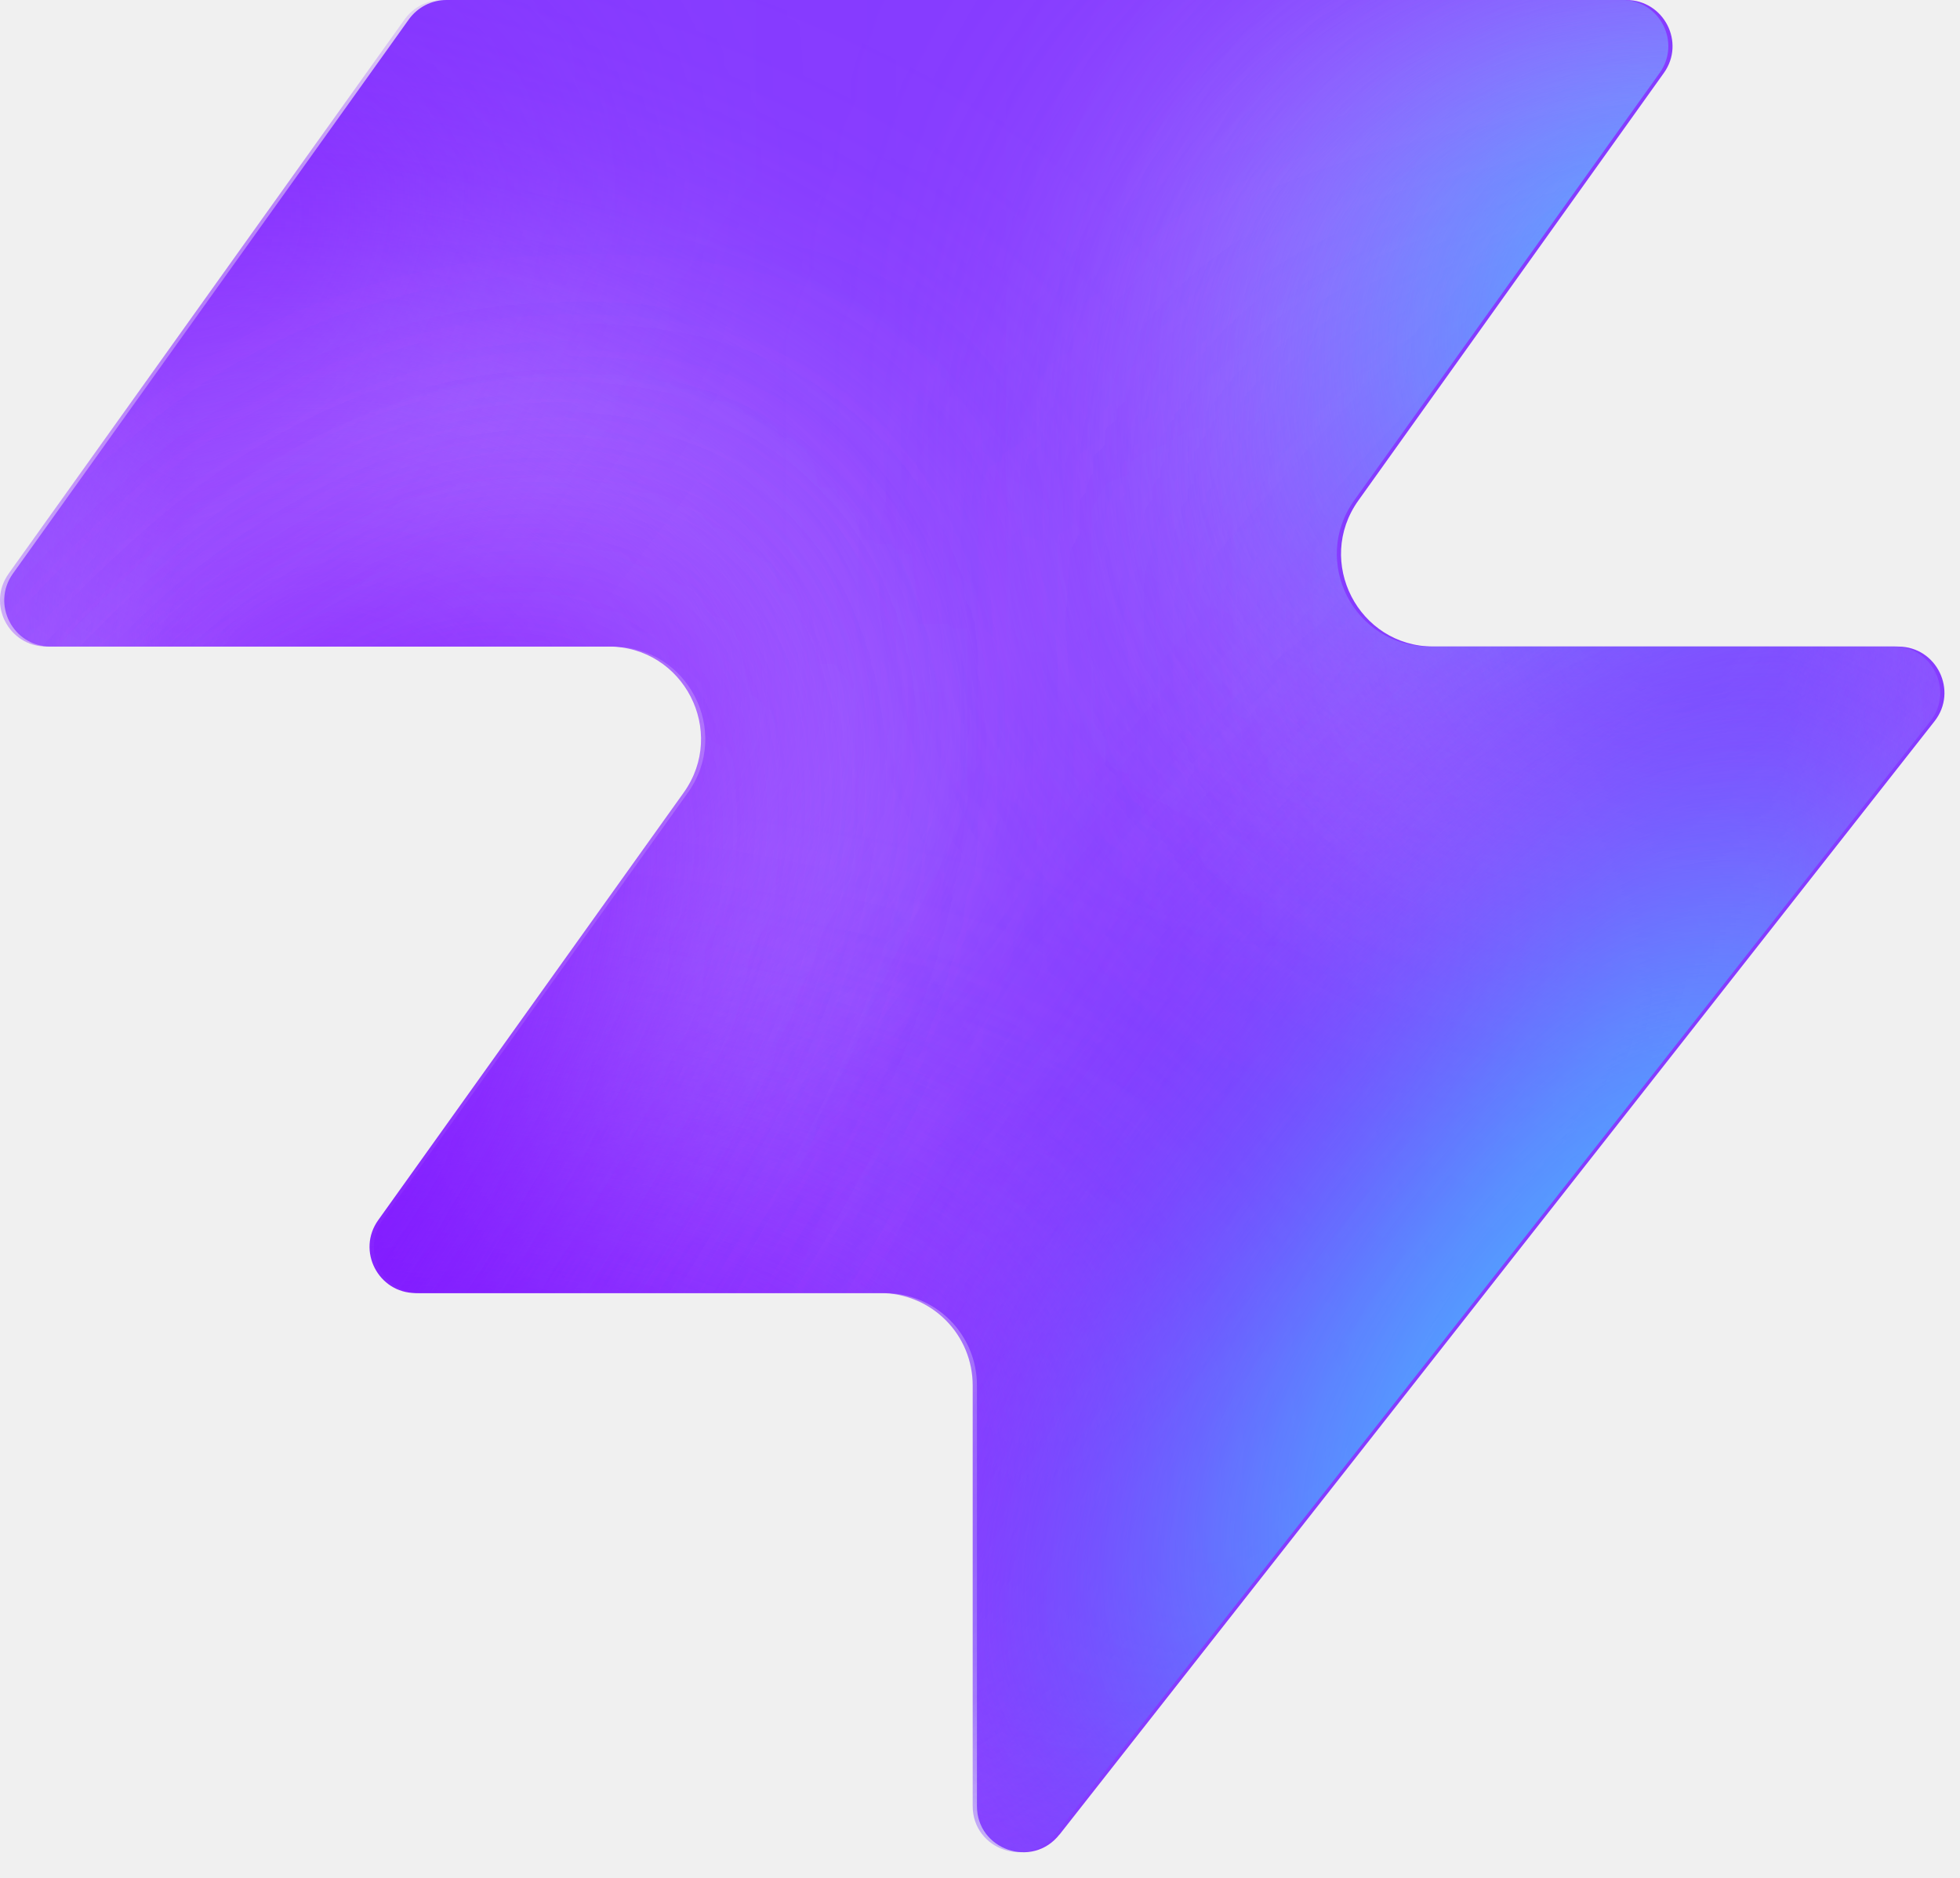
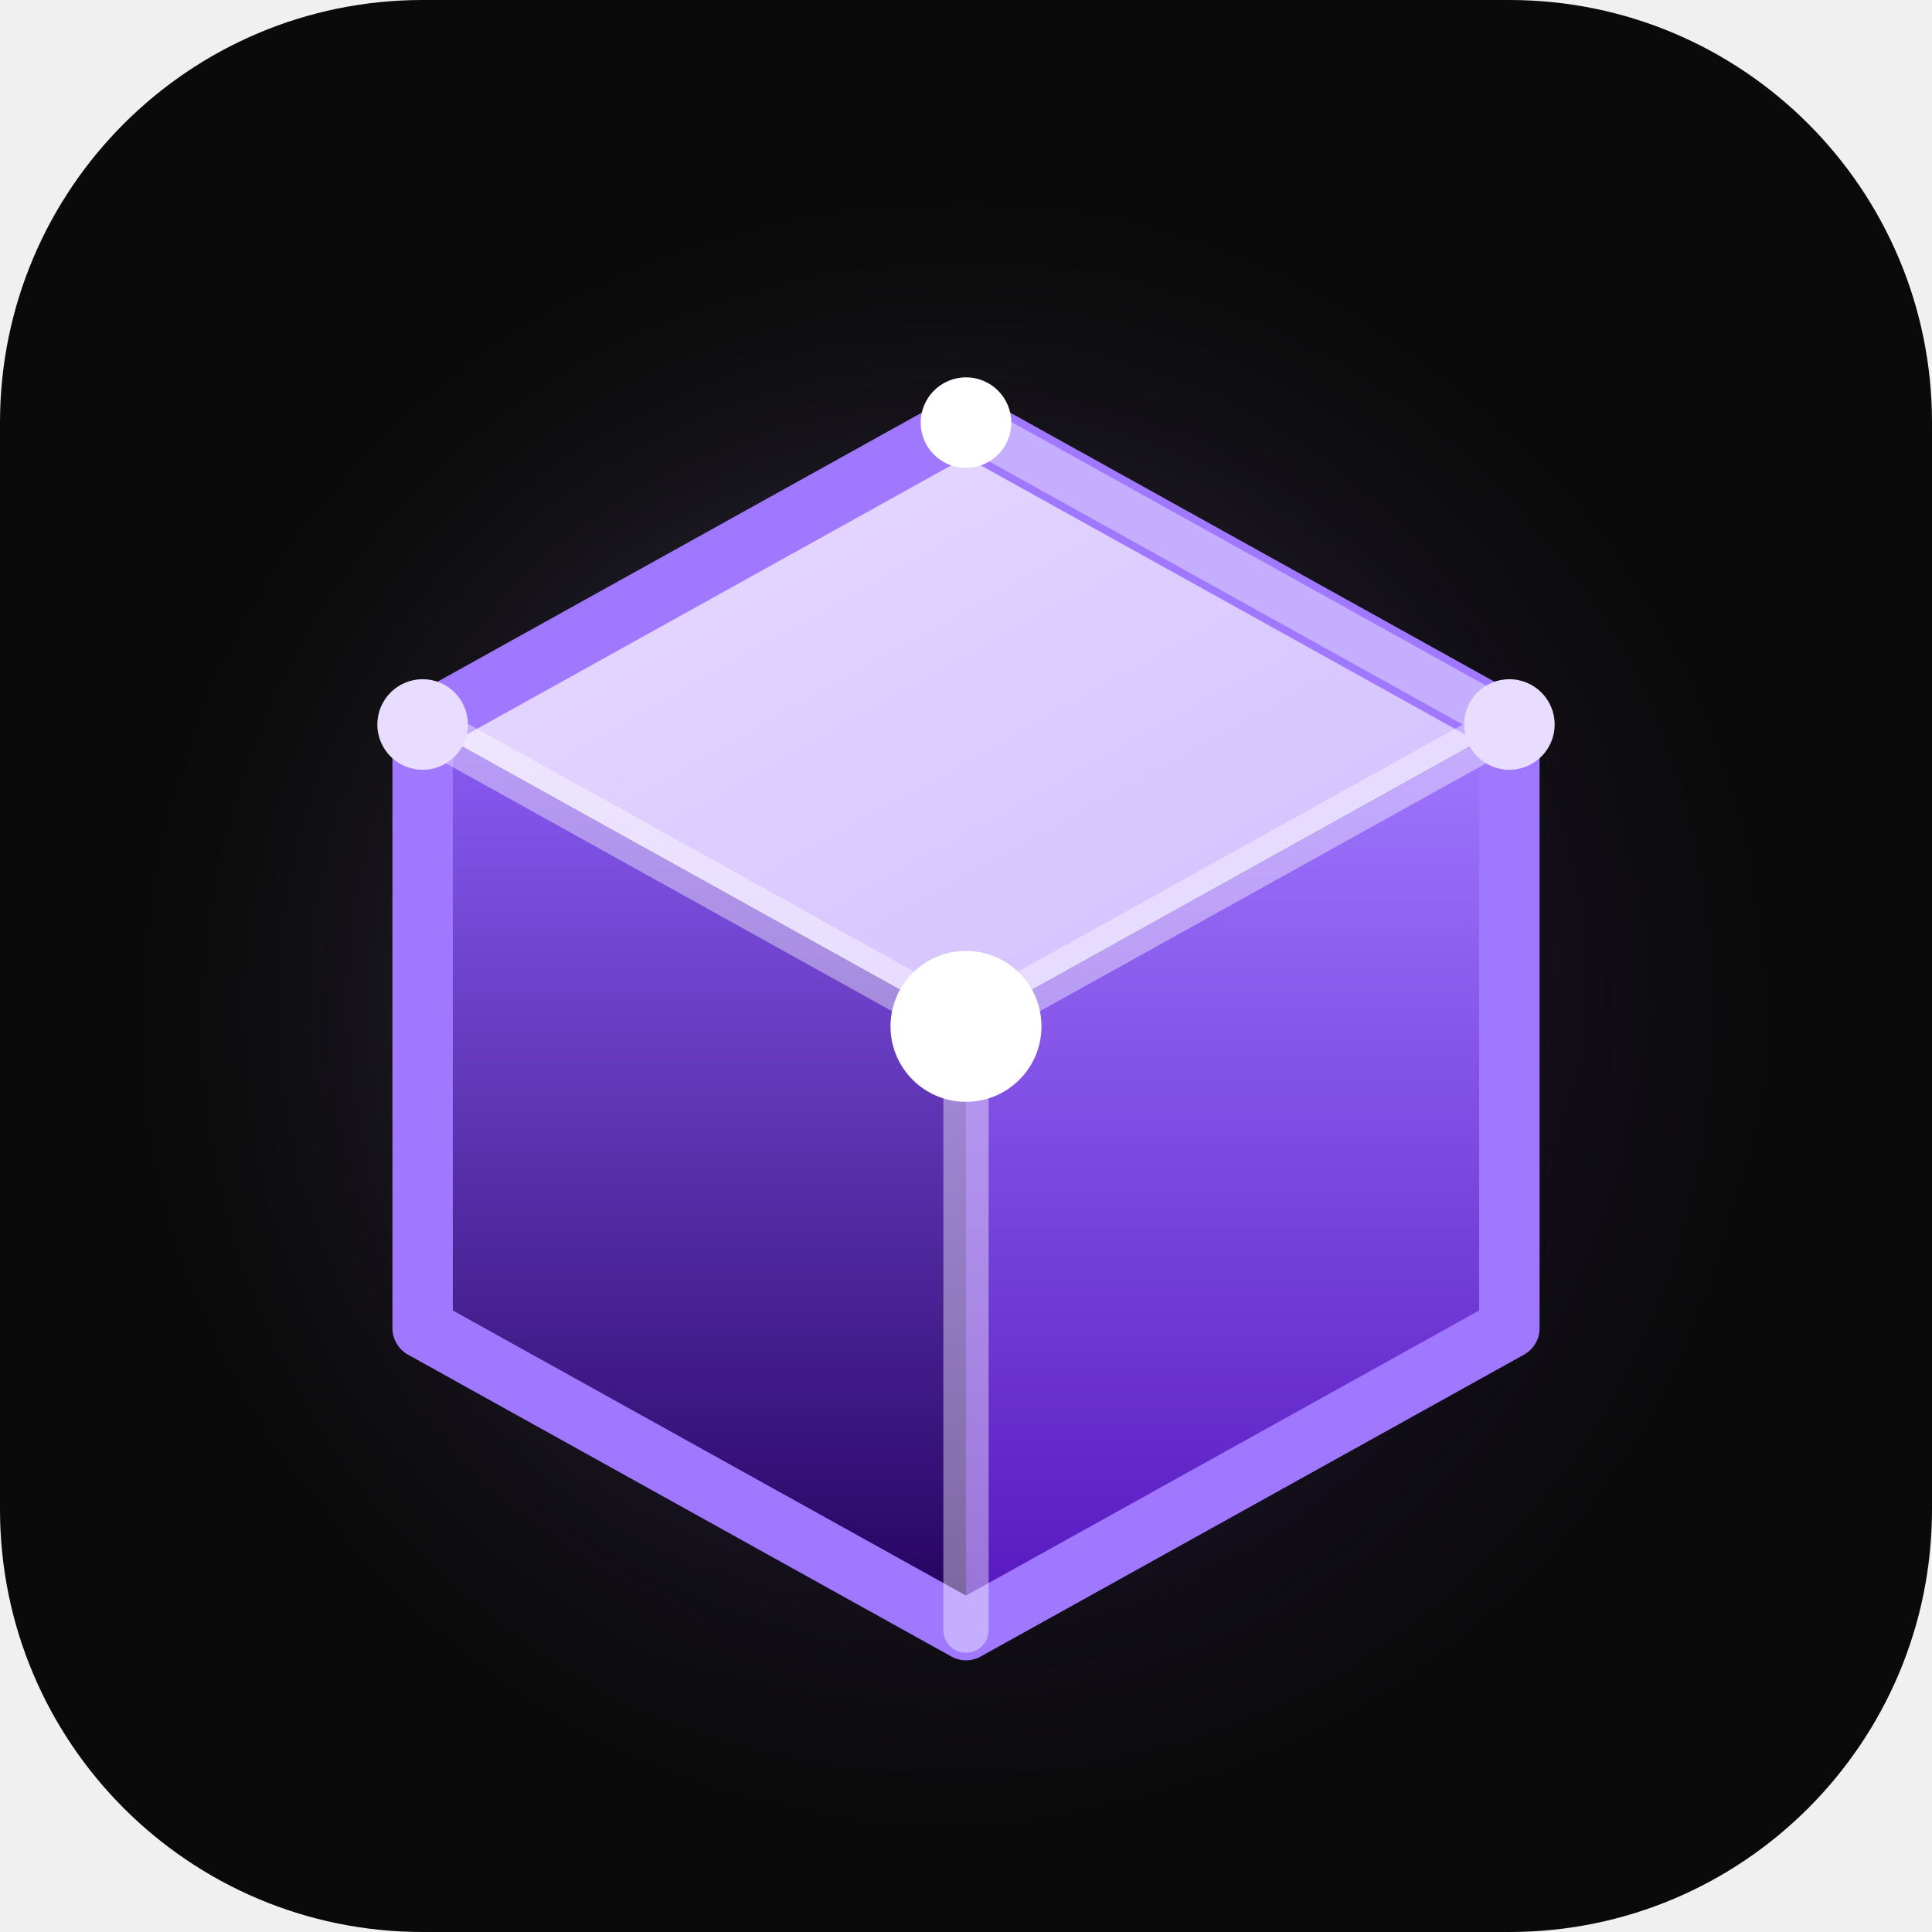
- <svg xmlns="http://www.w3.org/2000/svg" width="48" height="46" fill="none" viewBox="0 0 48 46">
-   <path fill="#863bff" d="M25.946 44.938c-.664.845-2.021.375-2.021-.698V33.937a2.26 2.26 0 0 0-2.262-2.262H10.287c-.92 0-1.456-1.04-.92-1.788l7.48-10.471c1.07-1.497 0-3.578-1.842-3.578H1.237c-.92 0-1.456-1.04-.92-1.788L10.013.474c.214-.297.556-.474.92-.474h28.894c.92 0 1.456 1.04.92 1.788l-7.48 10.471c-1.07 1.498 0 3.579 1.842 3.579h11.377c.943 0 1.473 1.088.89 1.83L25.947 44.94z" style="fill:#863bff;fill:color(display-p3 .525 .23 1);fill-opacity:1" />
-   <mask id="a" width="48" height="46" x="0" y="0" maskUnits="userSpaceOnUse" style="mask-type:alpha">
-     <path fill="#000" d="M25.842 44.938c-.664.844-2.021.375-2.021-.698V33.937a2.26 2.26 0 0 0-2.262-2.262H10.183c-.92 0-1.456-1.04-.92-1.788l7.48-10.471c1.07-1.498 0-3.579-1.842-3.579H1.133c-.92 0-1.456-1.04-.92-1.787L9.91.473c.214-.297.556-.474.92-.474h28.894c.92 0 1.456 1.04.92 1.788l-7.48 10.471c-1.07 1.498 0 3.578 1.842 3.578h11.377c.943 0 1.473 1.088.89 1.832L25.843 44.94z" style="fill:#000;fill-opacity:1" />
-   </mask>
-   <g mask="url(#a)">
-     <g filter="url(#b)">
-       <ellipse cx="5.508" cy="14.704" fill="#ede6ff" rx="5.508" ry="14.704" style="fill:#ede6ff;fill:color(display-p3 .927 .903 1);fill-opacity:1" transform="matrix(.00324 1 1 -.00324 -4.47 31.516)" />
-     </g>
-     <g filter="url(#c)">
-       <ellipse cx="10.399" cy="29.851" fill="#ede6ff" rx="10.399" ry="29.851" style="fill:#ede6ff;fill:color(display-p3 .927 .903 1);fill-opacity:1" transform="matrix(.00324 1 1 -.00324 -39.328 7.883)" />
-     </g>
-     <g filter="url(#d)">
-       <ellipse cx="5.508" cy="30.487" fill="#7e14ff" rx="5.508" ry="30.487" style="fill:#7e14ff;fill:color(display-p3 .492 .077 1);fill-opacity:1" transform="rotate(89.814 -25.913 -14.639)scale(1 -1)" />
-     </g>
-     <g filter="url(#e)">
-       <ellipse cx="5.508" cy="30.599" fill="#7e14ff" rx="5.508" ry="30.599" style="fill:#7e14ff;fill:color(display-p3 .492 .077 1);fill-opacity:1" transform="rotate(89.814 -32.644 -3.334)scale(1 -1)" />
-     </g>
-     <g filter="url(#f)">
-       <ellipse cx="5.508" cy="30.599" fill="#7e14ff" rx="5.508" ry="30.599" style="fill:#7e14ff;fill:color(display-p3 .492 .077 1);fill-opacity:1" transform="matrix(.00324 1 1 -.00324 -34.34 30.47)" />
-     </g>
-     <g filter="url(#g)">
-       <ellipse cx="14.072" cy="22.078" fill="#ede6ff" rx="14.072" ry="22.078" style="fill:#ede6ff;fill:color(display-p3 .927 .903 1);fill-opacity:1" transform="rotate(93.35 24.506 48.493)scale(-1 1)" />
-     </g>
-     <g filter="url(#h)">
-       <ellipse cx="3.47" cy="21.501" fill="#7e14ff" rx="3.47" ry="21.501" style="fill:#7e14ff;fill:color(display-p3 .492 .077 1);fill-opacity:1" transform="rotate(89.009 28.708 47.59)scale(-1 1)" />
-     </g>
-     <g filter="url(#i)">
-       <ellipse cx="3.47" cy="21.501" fill="#7e14ff" rx="3.47" ry="21.501" style="fill:#7e14ff;fill:color(display-p3 .492 .077 1);fill-opacity:1" transform="rotate(89.009 28.708 47.59)scale(-1 1)" />
-     </g>
-     <g filter="url(#j)">
-       <ellipse cx=".387" cy="8.972" fill="#7e14ff" rx="4.407" ry="29.108" style="fill:#7e14ff;fill:color(display-p3 .492 .077 1);fill-opacity:1" transform="rotate(39.51 .387 8.972)" />
-     </g>
-     <g filter="url(#k)">
-       <ellipse cx="47.523" cy="-6.092" fill="#7e14ff" rx="4.407" ry="29.108" style="fill:#7e14ff;fill:color(display-p3 .492 .077 1);fill-opacity:1" transform="rotate(37.892 47.523 -6.092)" />
-     </g>
-     <g filter="url(#l)">
-       <ellipse cx="41.412" cy="6.333" fill="#47bfff" rx="5.971" ry="9.665" style="fill:#47bfff;fill:color(display-p3 .28 .748 1);fill-opacity:1" transform="rotate(37.892 41.412 6.333)" />
-     </g>
-     <g filter="url(#m)">
-       <ellipse cx="-1.879" cy="38.332" fill="#7e14ff" rx="4.407" ry="29.108" style="fill:#7e14ff;fill:color(display-p3 .492 .077 1);fill-opacity:1" transform="rotate(37.892 -1.88 38.332)" />
-     </g>
-     <g filter="url(#n)">
-       <ellipse cx="-1.879" cy="38.332" fill="#7e14ff" rx="4.407" ry="29.108" style="fill:#7e14ff;fill:color(display-p3 .492 .077 1);fill-opacity:1" transform="rotate(37.892 -1.88 38.332)" />
-     </g>
-     <g filter="url(#o)">
-       <ellipse cx="35.651" cy="29.907" fill="#7e14ff" rx="4.407" ry="29.108" style="fill:#7e14ff;fill:color(display-p3 .492 .077 1);fill-opacity:1" transform="rotate(37.892 35.651 29.907)" />
-     </g>
-     <g filter="url(#p)">
-       <ellipse cx="38.418" cy="32.4" fill="#47bfff" rx="5.971" ry="15.297" style="fill:#47bfff;fill:color(display-p3 .28 .748 1);fill-opacity:1" transform="rotate(37.892 38.418 32.4)" />
-     </g>
+ <svg xmlns="http://www.w3.org/2000/svg" viewBox="0 0 64 64" fill="none">
+   <defs>
+     <linearGradient id="top" x1="0%" y1="0%" x2="100%" y2="100%">
+       <stop offset="0%" stop-color="#e9ddff" />
+       <stop offset="100%" stop-color="#d0bcff" />
+     </linearGradient>
+     <linearGradient id="right" x1="0%" y1="0%" x2="0%" y2="100%">
+       <stop offset="0%" stop-color="#a078ff" />
+       <stop offset="100%" stop-color="#5516be" />
+     </linearGradient>
+     <linearGradient id="left" x1="0%" y1="0%" x2="0%" y2="100%">
+       <stop offset="0%" stop-color="#8B5CF6" />
+       <stop offset="100%" stop-color="#23005c" />
+     </linearGradient>
+     <linearGradient id="halo" x1="0%" y1="0%" x2="100%" y2="100%">
+       <stop offset="0%" stop-color="#d0bcff" />
+       <stop offset="100%" stop-color="#5516be" />
+     </linearGradient>
+   </defs>
+   <rect width="64" height="64" rx="14" fill="#0A0A0A" />
+   <circle cx="32" cy="34" r="20" fill="url(#halo)" opacity="0.15" filter="blur(4px)" />
+   <g stroke-linejoin="round" stroke-linecap="round">
+     <path d="M32 14 L50 24 L32 34 L14 24 Z" fill="url(#top)" />
+     <path d="M50 24 V44 L32 54 V34 Z" fill="url(#right)" />
+     <path d="M14 24 L32 34 V54 L14 44 Z" fill="url(#left)" />
+     <path d="M32 14 L50 24 V44 L32 54 L14 44 V24 Z" stroke="#a078ff" stroke-width="2" />
+     <path d="M32 14 L50 24 L32 34 M14 24 L32 34 M32 34 V54" stroke="#ffffff" stroke-opacity="0.4" stroke-width="1.5" />
+     <circle cx="32" cy="34" r="2.5" fill="#ffffff" />
+     <circle cx="32" cy="14" r="1.5" fill="#ffffff" />
+     <circle cx="50" cy="24" r="1.5" fill="#e9ddff" />
+     <circle cx="14" cy="24" r="1.5" fill="#e9ddff" />
  </g>
-   <defs>
-     <filter id="b" width="60.045" height="41.654" x="-19.77" y="16.149" color-interpolation-filters="sRGB" filterUnits="userSpaceOnUse">
-       <feFlood flood-opacity="0" result="BackgroundImageFix" />
-       <feBlend in="SourceGraphic" in2="BackgroundImageFix" result="shape" />
-       <feGaussianBlur result="effect1_foregroundBlur_2002_17158" stdDeviation="7.659" />
-     </filter>
-     <filter id="c" width="90.34" height="51.437" x="-54.613" y="-7.533" color-interpolation-filters="sRGB" filterUnits="userSpaceOnUse">
-       <feFlood flood-opacity="0" result="BackgroundImageFix" />
-       <feBlend in="SourceGraphic" in2="BackgroundImageFix" result="shape" />
-       <feGaussianBlur result="effect1_foregroundBlur_2002_17158" stdDeviation="7.659" />
-     </filter>
-     <filter id="d" width="79.355" height="29.4" x="-49.64" y="2.03" color-interpolation-filters="sRGB" filterUnits="userSpaceOnUse">
-       <feFlood flood-opacity="0" result="BackgroundImageFix" />
-       <feBlend in="SourceGraphic" in2="BackgroundImageFix" result="shape" />
-       <feGaussianBlur result="effect1_foregroundBlur_2002_17158" stdDeviation="4.596" />
-     </filter>
-     <filter id="e" width="79.579" height="29.4" x="-45.045" y="20.029" color-interpolation-filters="sRGB" filterUnits="userSpaceOnUse">
-       <feFlood flood-opacity="0" result="BackgroundImageFix" />
-       <feBlend in="SourceGraphic" in2="BackgroundImageFix" result="shape" />
-       <feGaussianBlur result="effect1_foregroundBlur_2002_17158" stdDeviation="4.596" />
-     </filter>
-     <filter id="f" width="79.579" height="29.4" x="-43.513" y="21.178" color-interpolation-filters="sRGB" filterUnits="userSpaceOnUse">
-       <feFlood flood-opacity="0" result="BackgroundImageFix" />
-       <feBlend in="SourceGraphic" in2="BackgroundImageFix" result="shape" />
-       <feGaussianBlur result="effect1_foregroundBlur_2002_17158" stdDeviation="4.596" />
-     </filter>
-     <filter id="g" width="74.749" height="58.852" x="15.756" y="-17.901" color-interpolation-filters="sRGB" filterUnits="userSpaceOnUse">
-       <feFlood flood-opacity="0" result="BackgroundImageFix" />
-       <feBlend in="SourceGraphic" in2="BackgroundImageFix" result="shape" />
-       <feGaussianBlur result="effect1_foregroundBlur_2002_17158" stdDeviation="7.659" />
-     </filter>
-     <filter id="h" width="61.377" height="25.362" x="23.548" y="2.284" color-interpolation-filters="sRGB" filterUnits="userSpaceOnUse">
-       <feFlood flood-opacity="0" result="BackgroundImageFix" />
-       <feBlend in="SourceGraphic" in2="BackgroundImageFix" result="shape" />
-       <feGaussianBlur result="effect1_foregroundBlur_2002_17158" stdDeviation="4.596" />
-     </filter>
-     <filter id="i" width="61.377" height="25.362" x="23.548" y="2.284" color-interpolation-filters="sRGB" filterUnits="userSpaceOnUse">
-       <feFlood flood-opacity="0" result="BackgroundImageFix" />
-       <feBlend in="SourceGraphic" in2="BackgroundImageFix" result="shape" />
-       <feGaussianBlur result="effect1_foregroundBlur_2002_17158" stdDeviation="4.596" />
-     </filter>
-     <filter id="j" width="56.045" height="63.649" x="-27.636" y="-22.853" color-interpolation-filters="sRGB" filterUnits="userSpaceOnUse">
-       <feFlood flood-opacity="0" result="BackgroundImageFix" />
-       <feBlend in="SourceGraphic" in2="BackgroundImageFix" result="shape" />
-       <feGaussianBlur result="effect1_foregroundBlur_2002_17158" stdDeviation="4.596" />
-     </filter>
-     <filter id="k" width="54.814" height="64.646" x="20.116" y="-38.415" color-interpolation-filters="sRGB" filterUnits="userSpaceOnUse">
-       <feFlood flood-opacity="0" result="BackgroundImageFix" />
-       <feBlend in="SourceGraphic" in2="BackgroundImageFix" result="shape" />
-       <feGaussianBlur result="effect1_foregroundBlur_2002_17158" stdDeviation="4.596" />
-     </filter>
-     <filter id="l" width="33.541" height="35.313" x="24.641" y="-11.323" color-interpolation-filters="sRGB" filterUnits="userSpaceOnUse">
-       <feFlood flood-opacity="0" result="BackgroundImageFix" />
-       <feBlend in="SourceGraphic" in2="BackgroundImageFix" result="shape" />
-       <feGaussianBlur result="effect1_foregroundBlur_2002_17158" stdDeviation="4.596" />
-     </filter>
-     <filter id="m" width="54.814" height="64.646" x="-29.286" y="6.009" color-interpolation-filters="sRGB" filterUnits="userSpaceOnUse">
-       <feFlood flood-opacity="0" result="BackgroundImageFix" />
-       <feBlend in="SourceGraphic" in2="BackgroundImageFix" result="shape" />
-       <feGaussianBlur result="effect1_foregroundBlur_2002_17158" stdDeviation="4.596" />
-     </filter>
-     <filter id="n" width="54.814" height="64.646" x="-29.286" y="6.009" color-interpolation-filters="sRGB" filterUnits="userSpaceOnUse">
-       <feFlood flood-opacity="0" result="BackgroundImageFix" />
-       <feBlend in="SourceGraphic" in2="BackgroundImageFix" result="shape" />
-       <feGaussianBlur result="effect1_foregroundBlur_2002_17158" stdDeviation="4.596" />
-     </filter>
-     <filter id="o" width="54.814" height="64.646" x="8.244" y="-2.416" color-interpolation-filters="sRGB" filterUnits="userSpaceOnUse">
-       <feFlood flood-opacity="0" result="BackgroundImageFix" />
-       <feBlend in="SourceGraphic" in2="BackgroundImageFix" result="shape" />
-       <feGaussianBlur result="effect1_foregroundBlur_2002_17158" stdDeviation="4.596" />
-     </filter>
-     <filter id="p" width="39.409" height="43.623" x="18.713" y="10.588" color-interpolation-filters="sRGB" filterUnits="userSpaceOnUse">
-       <feFlood flood-opacity="0" result="BackgroundImageFix" />
-       <feBlend in="SourceGraphic" in2="BackgroundImageFix" result="shape" />
-       <feGaussianBlur result="effect1_foregroundBlur_2002_17158" stdDeviation="4.596" />
-     </filter>
-   </defs>
</svg>
